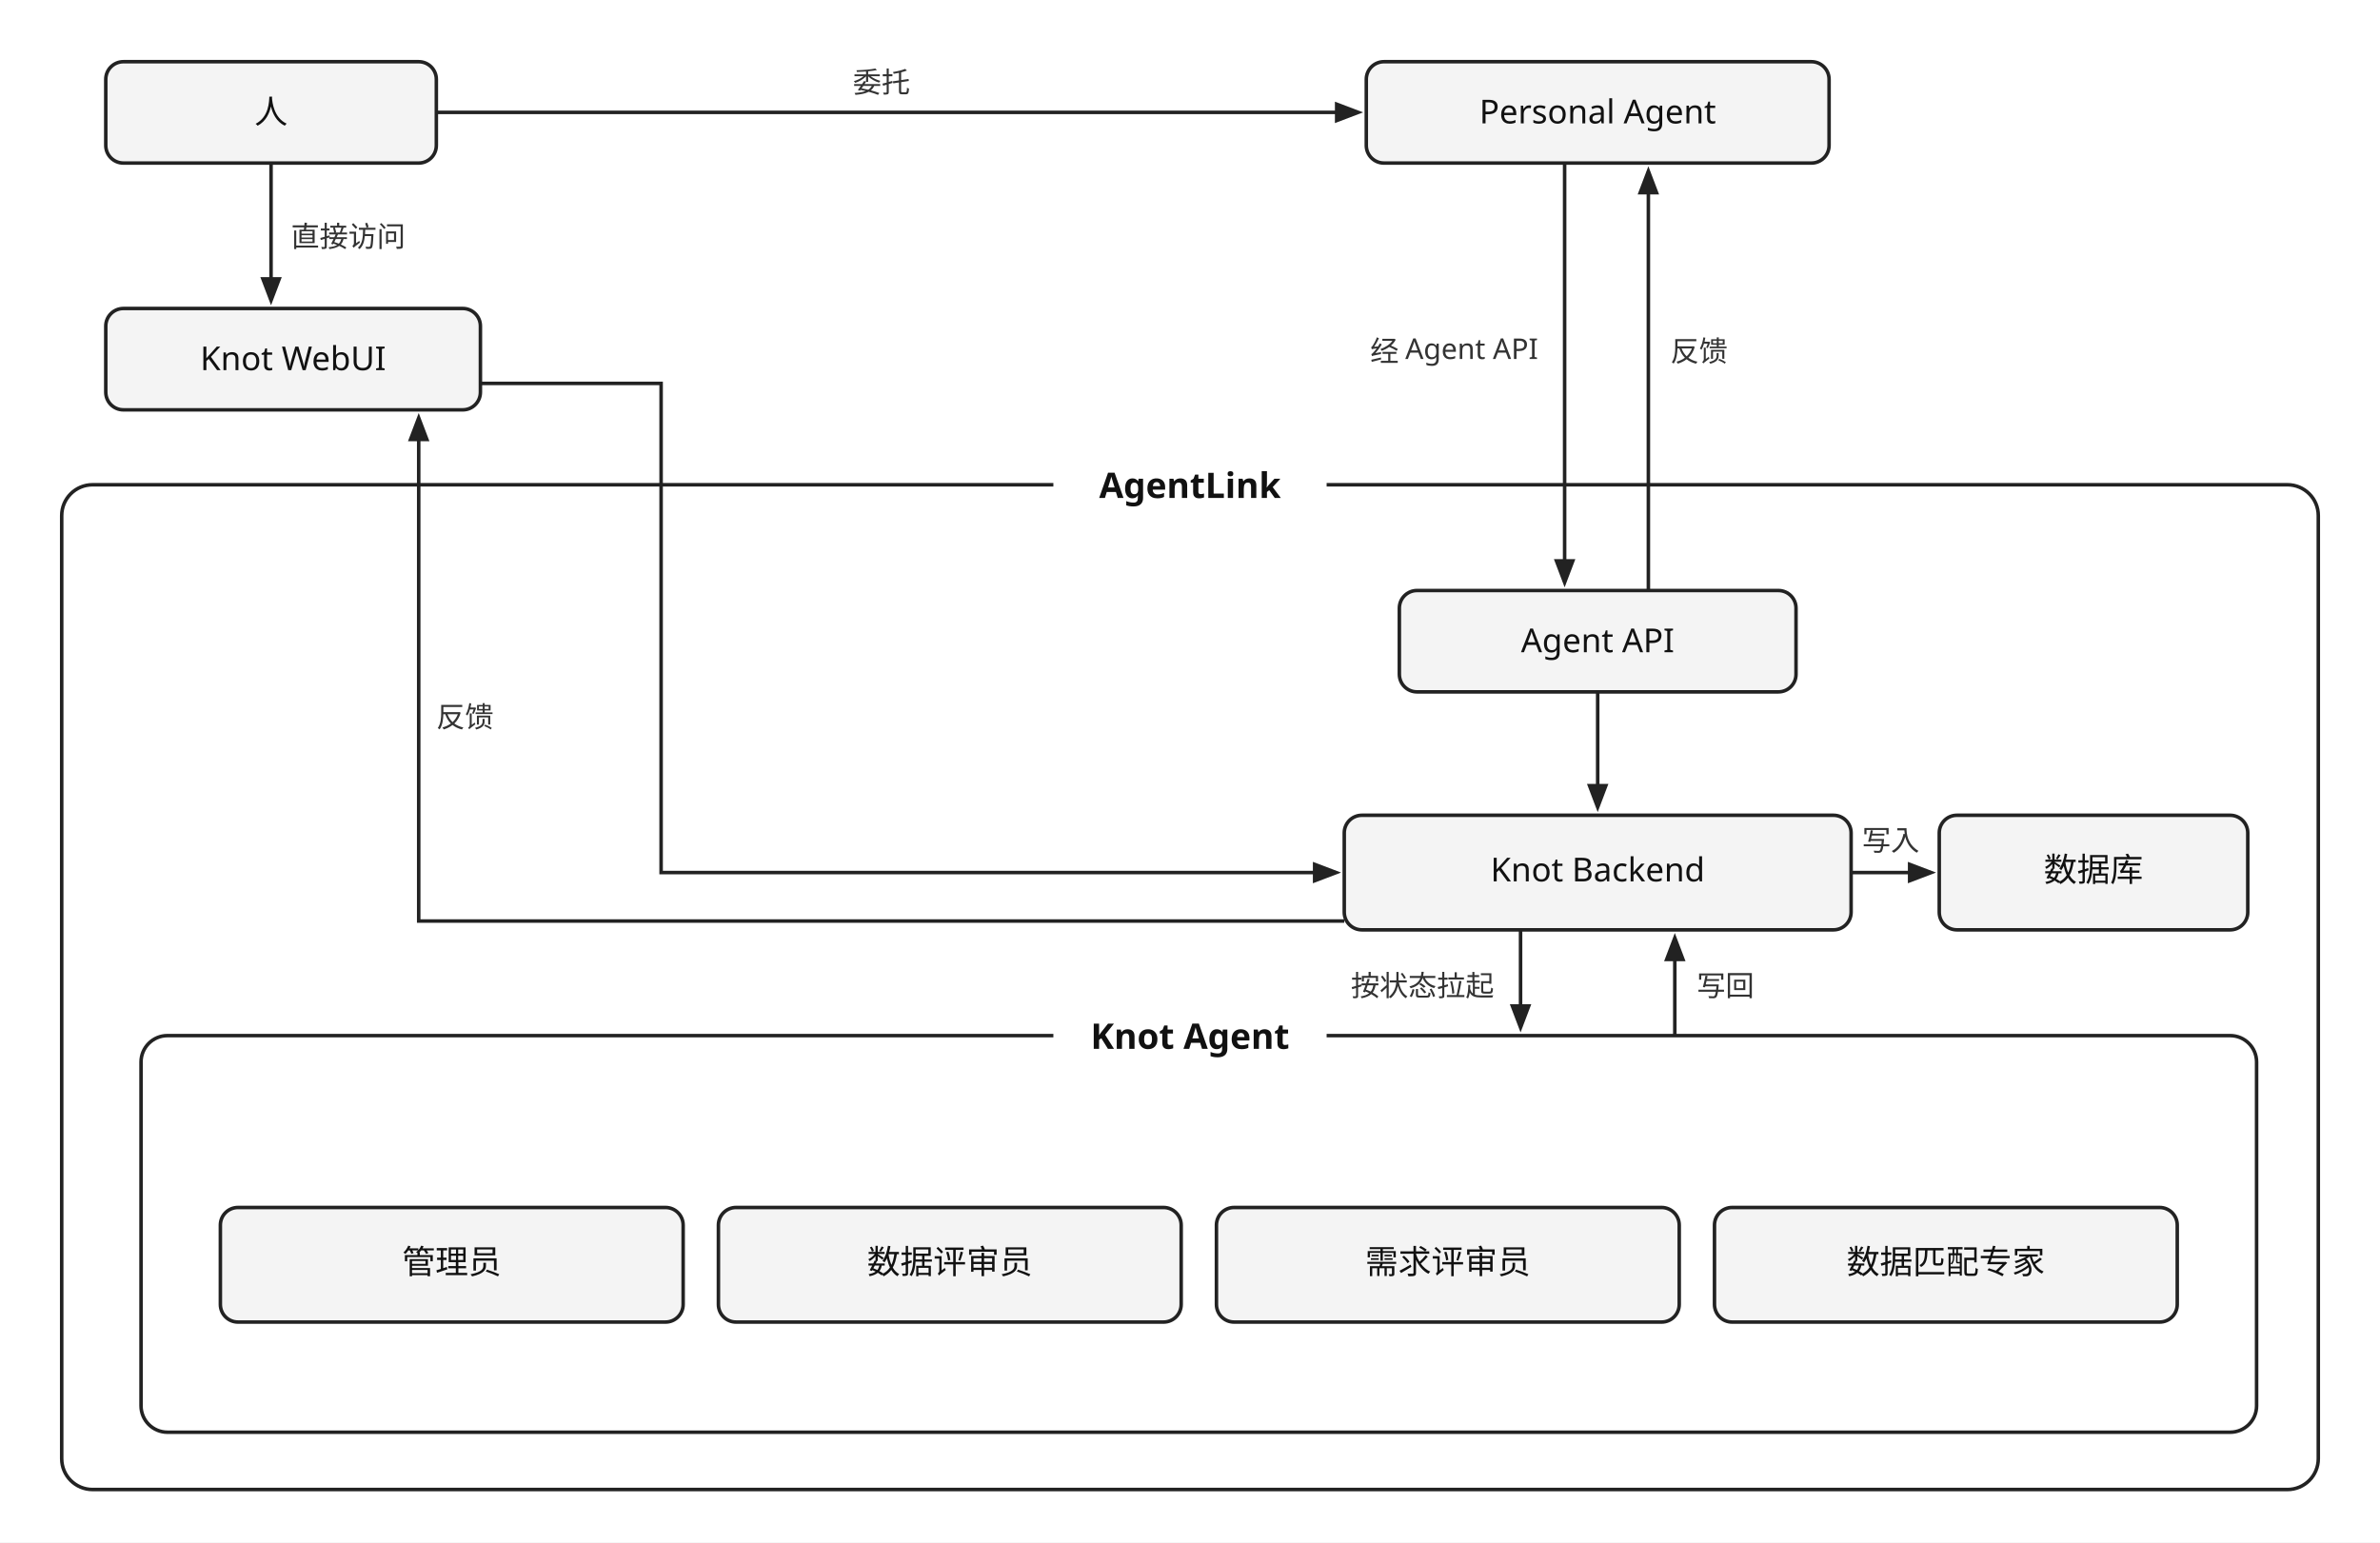
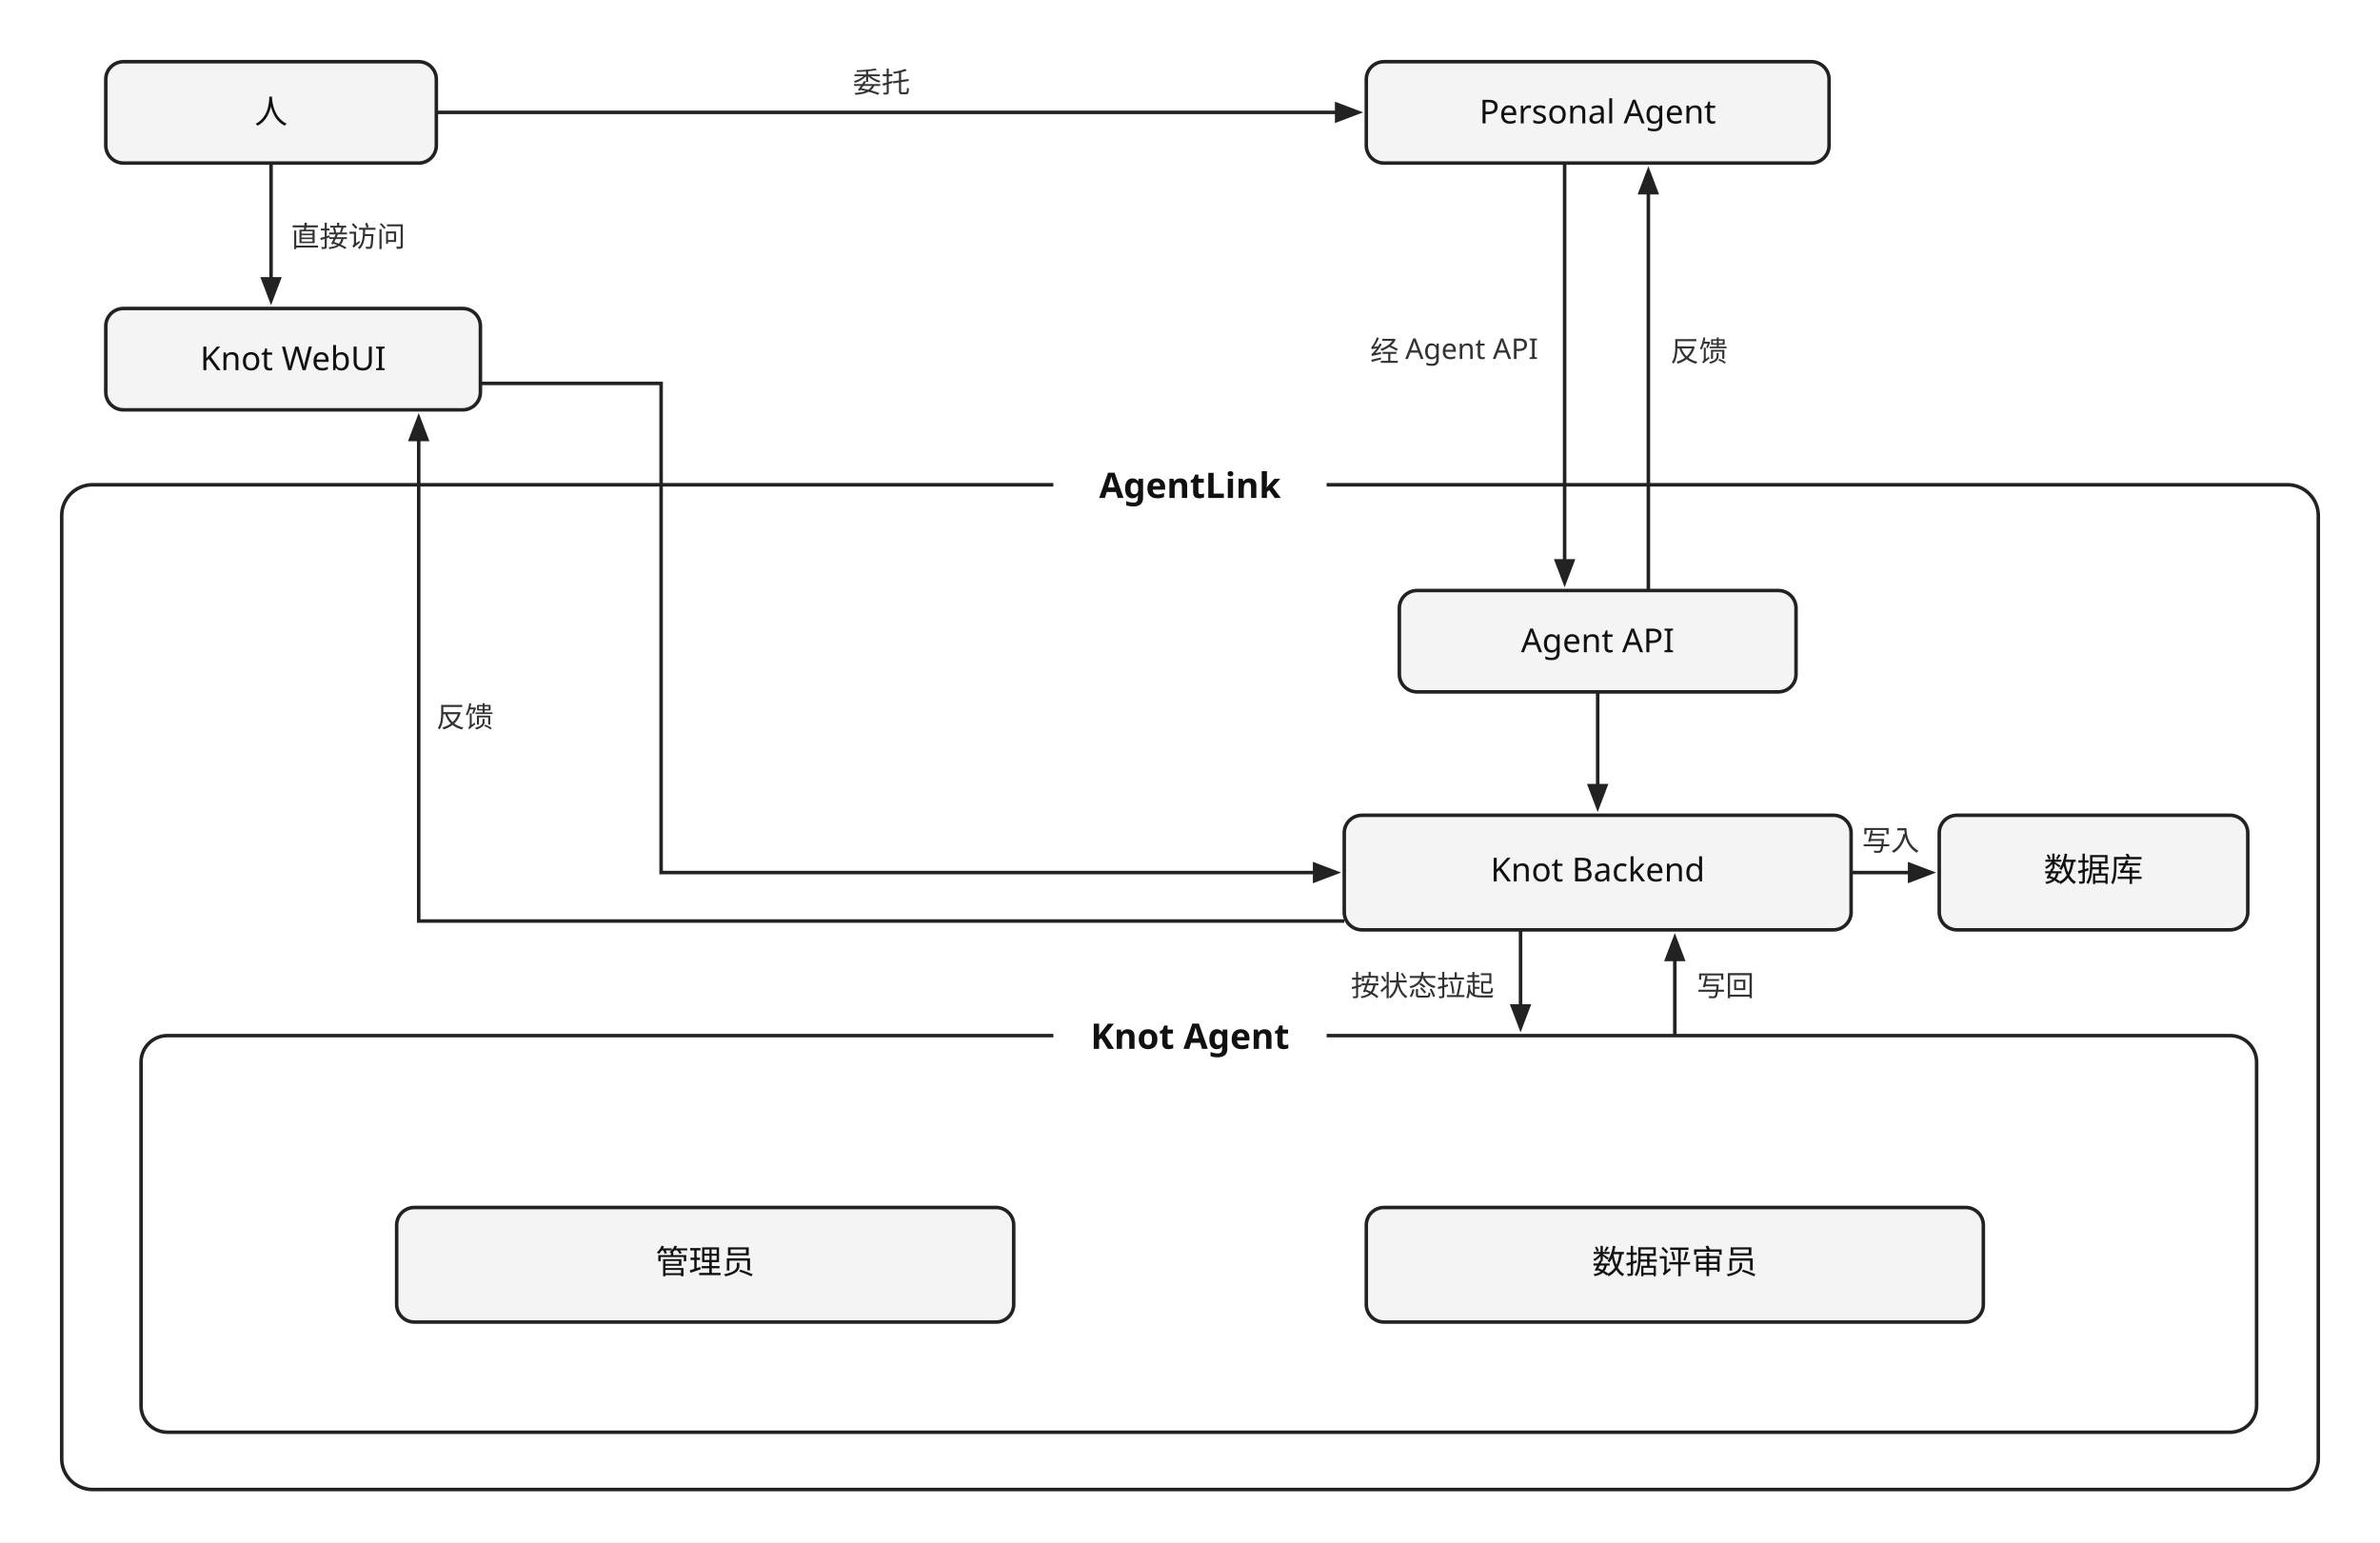
<svg xmlns="http://www.w3.org/2000/svg" width="1080" height="700" viewBox="0 0 1080 700">
  <defs>
    <marker id="arrow" viewBox="0 0 10 10" refX="8" refY="5" markerWidth="8" markerHeight="8" orient="auto">
      <path d="M 0 1.2 L 10 5 L 0 8.8 Z" fill="#222" />
    </marker>
  </defs>
  <rect width="1080" height="700" fill="#ffffff" />
  <rect x="28" y="220" width="1024" height="456" rx="14" fill="#ffffff" stroke="#222" stroke-width="1.6" />
  <rect x="64" y="470" width="960" height="180" rx="12" fill="#ffffff" stroke="#222" stroke-width="1.6" />
  <g font-family="PingFang SC, Hiragino Sans GB, sans-serif" fill="#111">
    <rect x="48" y="28" width="150" height="46" rx="8" fill="#f4f4f4" stroke="#222" stroke-width="1.6" />
    <text x="123" y="56" text-anchor="middle" font-size="15">人</text>
    <rect x="620" y="28" width="210" height="46" rx="8" fill="#f4f4f4" stroke="#222" stroke-width="1.6" />
    <text x="725" y="56" text-anchor="middle" font-size="15">Personal Agent</text>
    <rect x="48" y="140" width="170" height="46" rx="8" fill="#f4f4f4" stroke="#222" stroke-width="1.6" />
    <text x="133" y="168" text-anchor="middle" font-size="15">Knot WebUI</text>
    <rect x="635" y="268" width="180" height="46" rx="8" fill="#f4f4f4" stroke="#222" stroke-width="1.6" />
    <text x="725" y="296" text-anchor="middle" font-size="15">Agent API</text>
    <rect x="610" y="370" width="230" height="52" rx="8" fill="#f4f4f4" stroke="#222" stroke-width="1.6" />
    <text x="725" y="400" text-anchor="middle" font-size="15">Knot Backend</text>
    <rect x="880" y="370" width="140" height="52" rx="8" fill="#f4f4f4" stroke="#222" stroke-width="1.6" />
    <text x="950" y="400" text-anchor="middle" font-size="15">数据库</text>
-     <rect x="100" y="548" width="210" height="52" rx="8" fill="#f4f4f4" stroke="#222" stroke-width="1.6" />
-     <text x="205" y="578" text-anchor="middle" font-size="15">管理员</text>
-     <rect x="326" y="548" width="210" height="52" rx="8" fill="#f4f4f4" stroke="#222" stroke-width="1.6" />
-     <text x="431" y="578" text-anchor="middle" font-size="15">数据评审员</text>
-     <rect x="552" y="548" width="210" height="52" rx="8" fill="#f4f4f4" stroke="#222" stroke-width="1.6" />
-     <text x="657" y="578" text-anchor="middle" font-size="15">需求评审员</text>
-     <rect x="778" y="548" width="210" height="52" rx="8" fill="#f4f4f4" stroke="#222" stroke-width="1.6" />
-     <text x="883" y="578" text-anchor="middle" font-size="15">数据匹配专家</text>
+     <rect x="180" y="548" width="280" height="52" rx="8" fill="#f4f4f4" stroke="#222" stroke-width="1.6" />
+     <text x="320" y="578" text-anchor="middle" font-size="15">管理员</text>
+     <rect x="620" y="548" width="280" height="52" rx="8" fill="#f4f4f4" stroke="#222" stroke-width="1.6" />
+     <text x="760" y="578" text-anchor="middle" font-size="15">数据评审员</text>
    <rect x="478" y="208" width="124" height="24" fill="#ffffff" />
    <text x="540" y="226" text-anchor="middle" font-size="16" font-weight="600">AgentLink</text>
    <rect x="478" y="458" width="124" height="24" fill="#ffffff" />
    <text x="540" y="476" text-anchor="middle" font-size="16" font-weight="600">Knot Agent</text>
  </g>
  <g fill="none" stroke="#222" stroke-width="1.6" marker-end="url(#arrow)" font-family="PingFang SC, Hiragino Sans GB, sans-serif" font-size="13">
    <line x1="198" y1="51" x2="616" y2="51" />
    <line x1="123" y1="74" x2="123" y2="136" />
    <line x1="710" y1="74" x2="710" y2="264" />
    <line x1="748" y1="268" x2="748" y2="78" />
    <path d="M 218 174 H 300 V 396 H 606" />
    <path d="M 610 418 H 190 V 190" />
    <line x1="725" y1="314" x2="725" y2="366" />
    <line x1="840" y1="396" x2="876" y2="396" />
    <line x1="690" y1="422" x2="690" y2="466" />
    <line x1="760" y1="470" x2="760" y2="426" />
  </g>
  <g font-family="PingFang SC, Hiragino Sans GB, sans-serif" font-size="13" fill="#333">
    <text x="400" y="42" text-anchor="middle">委托</text>
    <text x="132" y="112">直接访问</text>
    <text x="698" y="164" text-anchor="end">经 Agent API</text>
    <text x="758" y="164">反馈</text>
    <text x="198" y="330">反馈</text>
    <text x="858" y="386" text-anchor="middle">写入</text>
    <text x="678" y="452" text-anchor="end">按状态拉起</text>
    <text x="770" y="452">写回</text>
  </g>
</svg>
